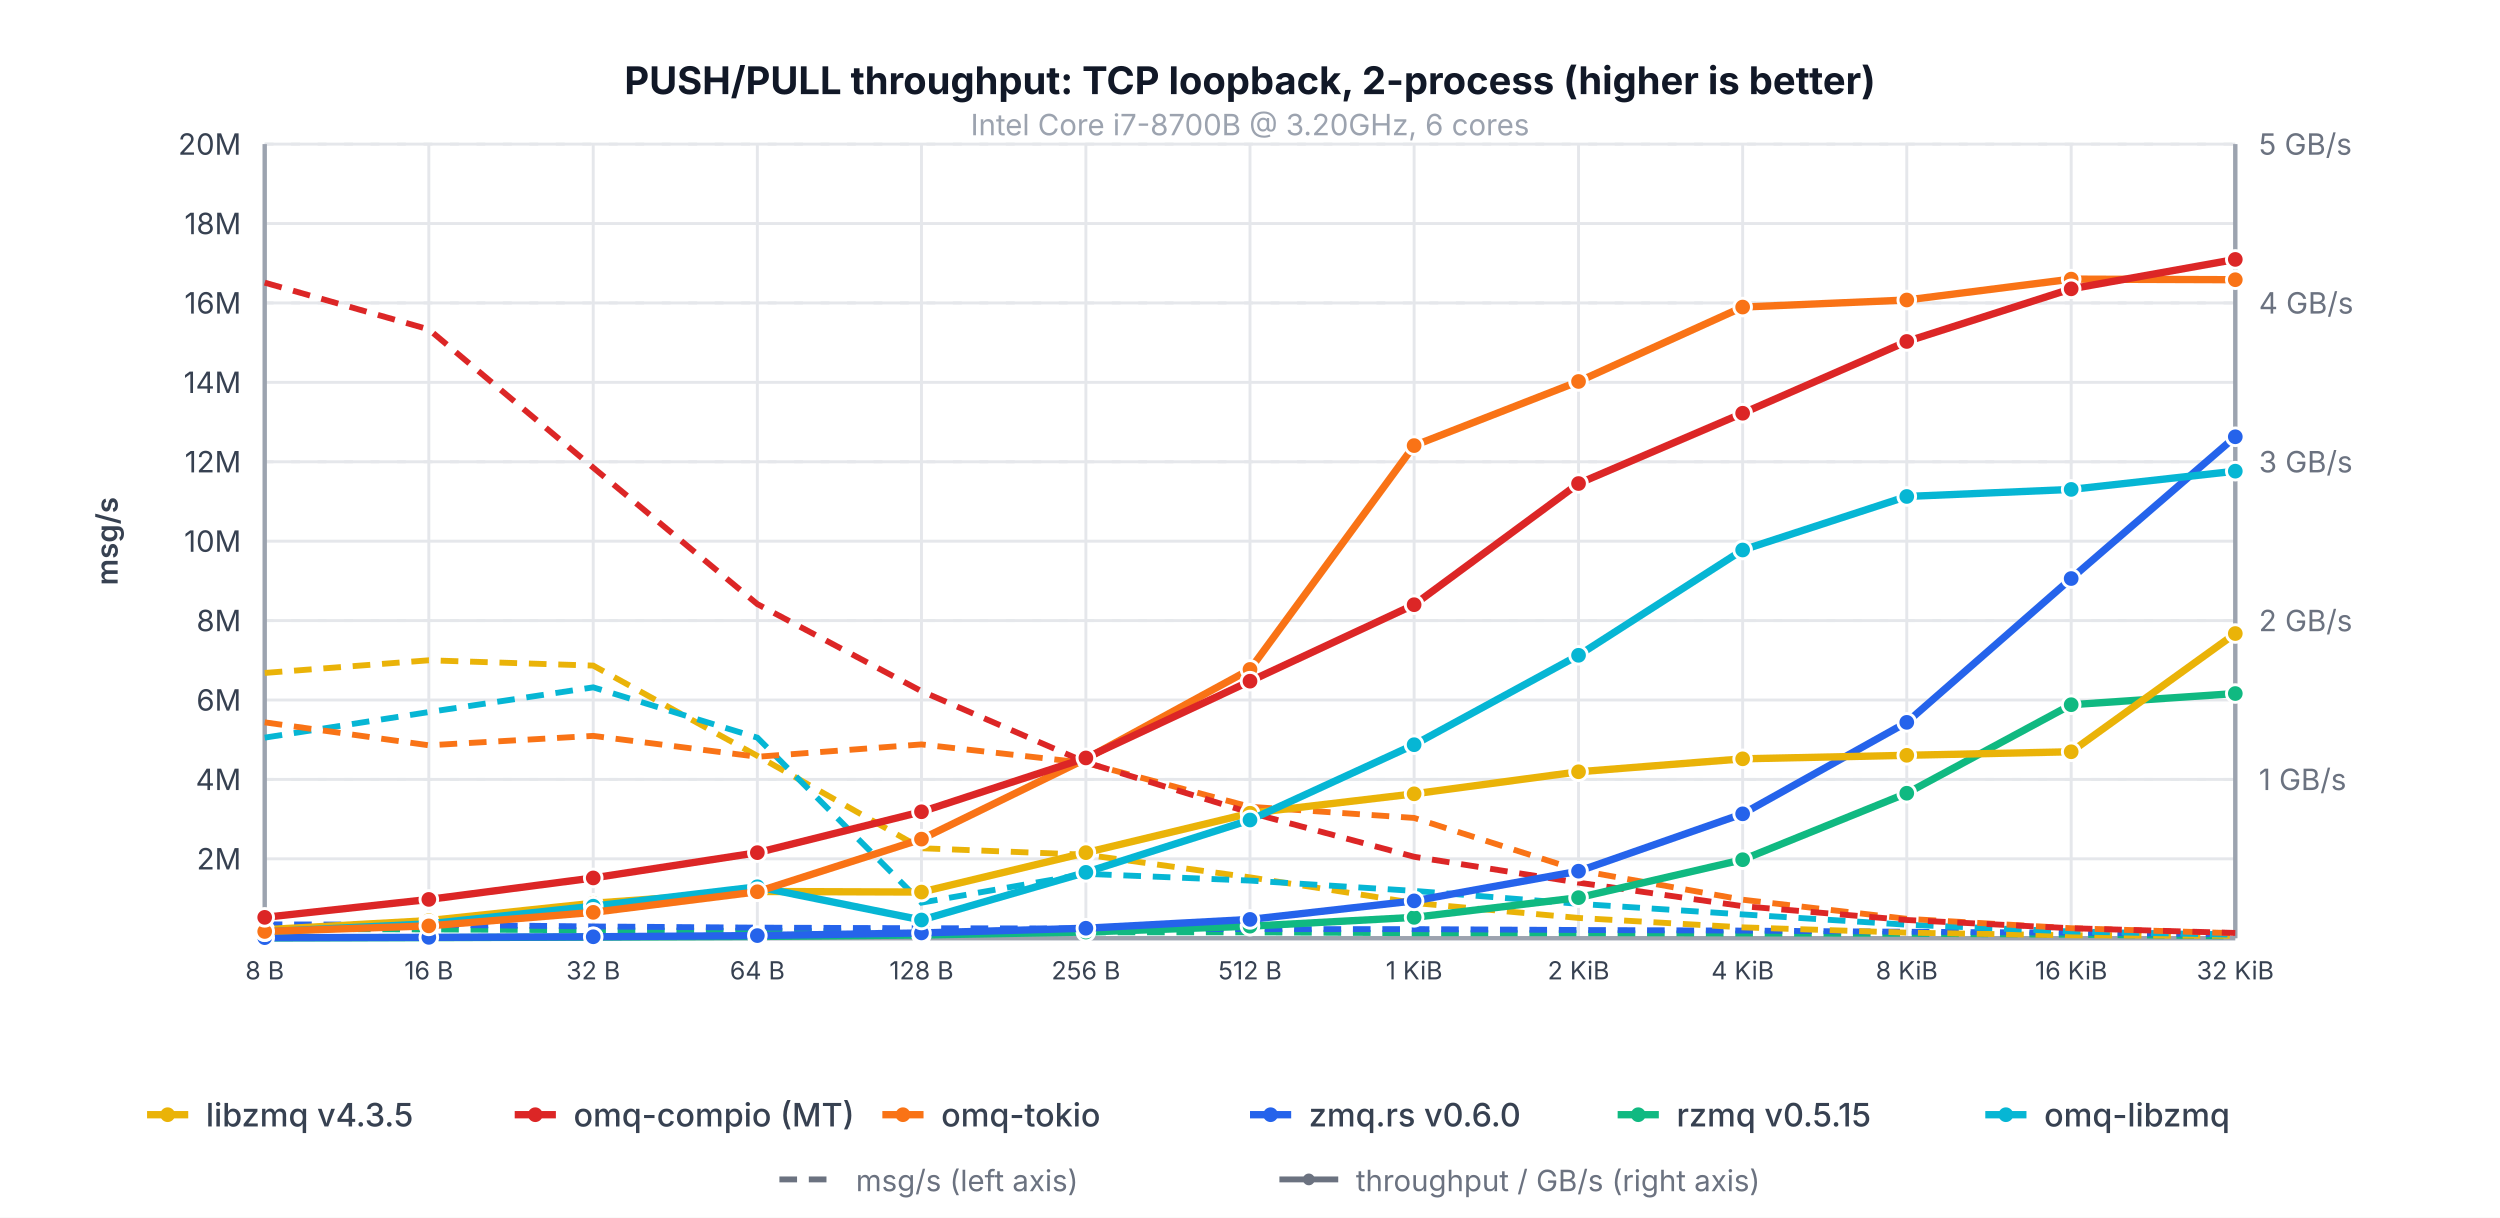
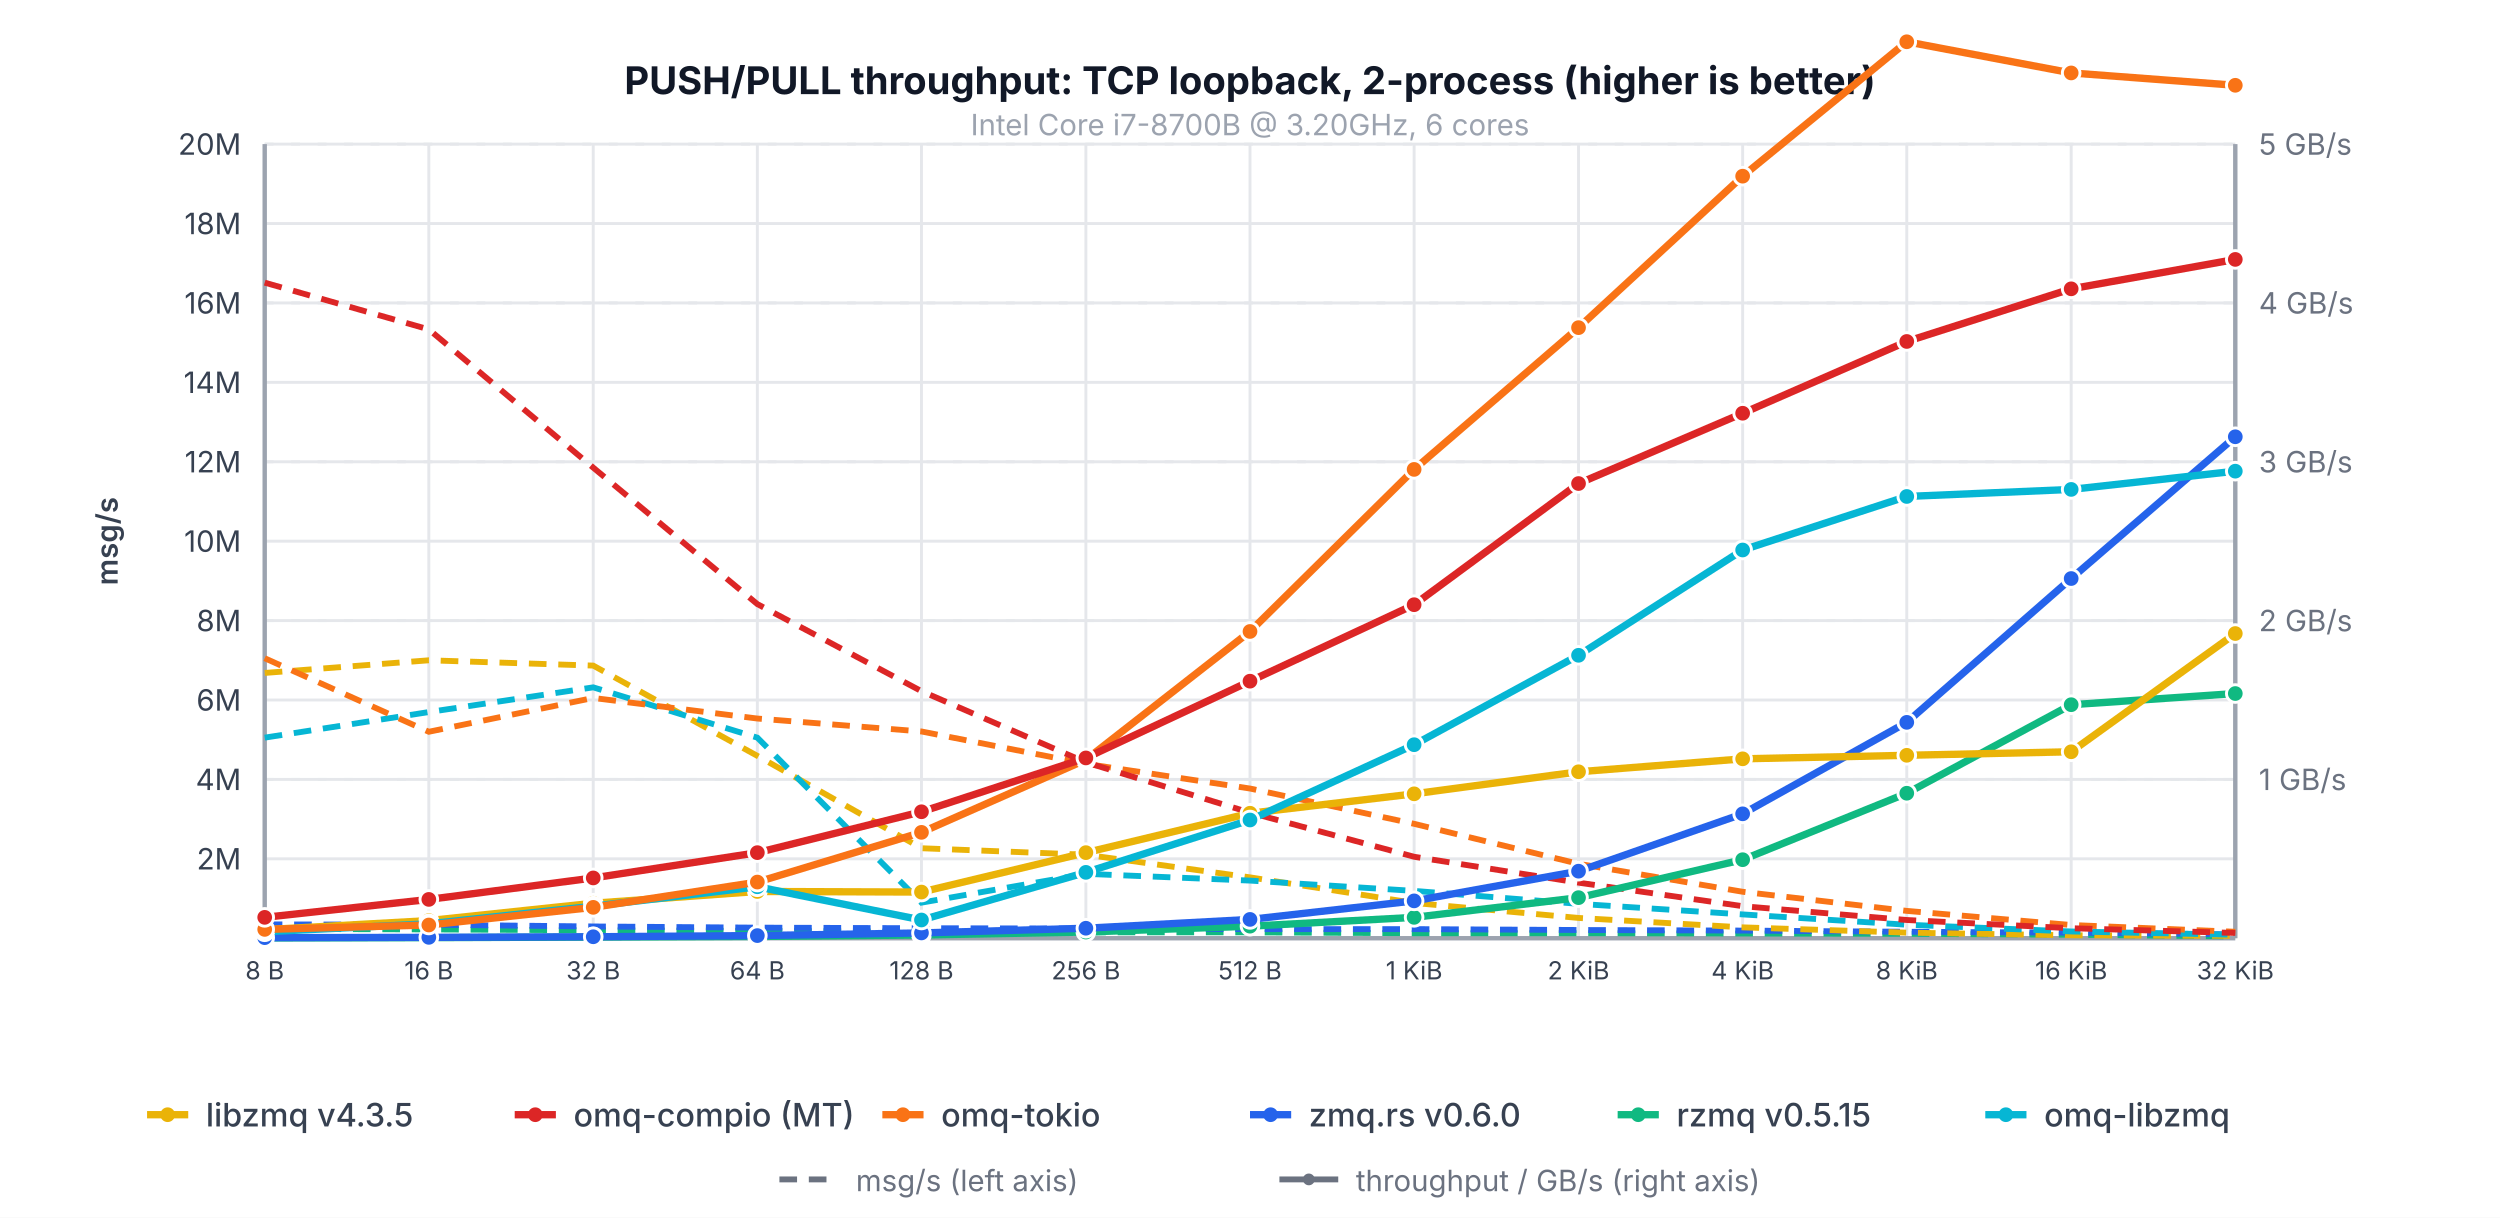
<svg xmlns="http://www.w3.org/2000/svg" viewBox="0 0 850 414" font-family="system-ui, -apple-system, sans-serif">
  <rect width="850" height="414" fill="white" />
  <text x="425.0" y="32.0" text-anchor="middle" fill="#111827" font-size="13" font-weight="700">PUSH/PULL throughput: TCP loopback, 2-process (higher is better)</text>
  <line x1="90.0" y1="292.0" x2="760.0" y2="292.0" stroke="#e5e7eb" stroke-width="1" />
  <text x="82.0" y="292.0" text-anchor="end" dominant-baseline="middle" fill="#374151" font-size="10">2M</text>
  <line x1="90.0" y1="265.0" x2="760.0" y2="265.0" stroke="#e5e7eb" stroke-width="1" />
  <text x="82.0" y="265.0" text-anchor="end" dominant-baseline="middle" fill="#374151" font-size="10">4M</text>
  <line x1="90.0" y1="238.0" x2="760.0" y2="238.0" stroke="#e5e7eb" stroke-width="1" />
  <text x="82.0" y="238.0" text-anchor="end" dominant-baseline="middle" fill="#374151" font-size="10">6M</text>
  <line x1="90.0" y1="211.0" x2="760.0" y2="211.0" stroke="#e5e7eb" stroke-width="1" />
  <text x="82.0" y="211.0" text-anchor="end" dominant-baseline="middle" fill="#374151" font-size="10">8M</text>
  <line x1="90.0" y1="184.0" x2="760.0" y2="184.0" stroke="#e5e7eb" stroke-width="1" />
  <text x="82.0" y="184.0" text-anchor="end" dominant-baseline="middle" fill="#374151" font-size="10">10M</text>
  <line x1="90.0" y1="157.0" x2="760.0" y2="157.0" stroke="#e5e7eb" stroke-width="1" />
  <text x="82.0" y="157.0" text-anchor="end" dominant-baseline="middle" fill="#374151" font-size="10">12M</text>
  <line x1="90.0" y1="130.0" x2="760.0" y2="130.0" stroke="#e5e7eb" stroke-width="1" />
  <text x="82.0" y="130.0" text-anchor="end" dominant-baseline="middle" fill="#374151" font-size="10">14M</text>
  <line x1="90.0" y1="103.0" x2="760.0" y2="103.0" stroke="#e5e7eb" stroke-width="1" />
  <text x="82.0" y="103.0" text-anchor="end" dominant-baseline="middle" fill="#374151" font-size="10">16M</text>
  <line x1="90.0" y1="76.0" x2="760.0" y2="76.0" stroke="#e5e7eb" stroke-width="1" />
  <text x="82.0" y="76.0" text-anchor="end" dominant-baseline="middle" fill="#374151" font-size="10">18M</text>
  <line x1="90.0" y1="49.0" x2="760.0" y2="49.0" stroke="#e5e7eb" stroke-width="1" />
  <text x="82.0" y="49.0" text-anchor="end" dominant-baseline="middle" fill="#374151" font-size="10">20M</text>
  <line x1="90.0" y1="265.0" x2="760.0" y2="265.0" stroke="#e5e7eb" stroke-width="1" stroke-dasharray="3,6" />
  <text x="768.0" y="265.0" text-anchor="start" dominant-baseline="middle" fill="#6b7280" font-size="10">1 GB/s</text>
  <line x1="90.0" y1="211.0" x2="760.0" y2="211.0" stroke="#e5e7eb" stroke-width="1" stroke-dasharray="3,6" />
  <text x="768.0" y="211.0" text-anchor="start" dominant-baseline="middle" fill="#6b7280" font-size="10">2 GB/s</text>
  <line x1="90.0" y1="157.0" x2="760.0" y2="157.0" stroke="#e5e7eb" stroke-width="1" stroke-dasharray="3,6" />
  <text x="768.0" y="157.0" text-anchor="start" dominant-baseline="middle" fill="#6b7280" font-size="10">3 GB/s</text>
  <line x1="90.0" y1="103.0" x2="760.0" y2="103.0" stroke="#e5e7eb" stroke-width="1" stroke-dasharray="3,6" />
  <text x="768.0" y="103.0" text-anchor="start" dominant-baseline="middle" fill="#6b7280" font-size="10">4 GB/s</text>
  <line x1="90.0" y1="49.0" x2="760.0" y2="49.0" stroke="#e5e7eb" stroke-width="1" stroke-dasharray="3,6" />
  <text x="768.0" y="49.0" text-anchor="start" dominant-baseline="middle" fill="#6b7280" font-size="10">5 GB/s</text>
  <line x1="90.0" y1="49.0" x2="90.0" y2="319.0" stroke="#e5e7eb" stroke-width="1" />
  <line x1="145.8" y1="49.0" x2="145.8" y2="319.0" stroke="#e5e7eb" stroke-width="1" />
  <line x1="201.7" y1="49.0" x2="201.7" y2="319.0" stroke="#e5e7eb" stroke-width="1" />
  <line x1="257.5" y1="49.0" x2="257.5" y2="319.0" stroke="#e5e7eb" stroke-width="1" />
  <line x1="313.3" y1="49.0" x2="313.3" y2="319.0" stroke="#e5e7eb" stroke-width="1" />
  <line x1="369.2" y1="49.0" x2="369.2" y2="319.0" stroke="#e5e7eb" stroke-width="1" />
  <line x1="425.0" y1="49.0" x2="425.0" y2="319.0" stroke="#e5e7eb" stroke-width="1" />
  <line x1="480.8" y1="49.0" x2="480.8" y2="319.0" stroke="#e5e7eb" stroke-width="1" />
  <line x1="536.7" y1="49.0" x2="536.7" y2="319.0" stroke="#e5e7eb" stroke-width="1" />
  <line x1="592.5" y1="49.0" x2="592.5" y2="319.0" stroke="#e5e7eb" stroke-width="1" />
  <line x1="648.3" y1="49.0" x2="648.3" y2="319.0" stroke="#e5e7eb" stroke-width="1" />
  <line x1="704.2" y1="49.0" x2="704.2" y2="319.0" stroke="#e5e7eb" stroke-width="1" />
  <line x1="760.0" y1="49.0" x2="760.0" y2="319.0" stroke="#e5e7eb" stroke-width="1" />
  <line x1="90.0" y1="49.0" x2="90.0" y2="319.0" stroke="#9ca3af" stroke-width="1.5" />
  <line x1="760.0" y1="49.0" x2="760.0" y2="319.0" stroke="#9ca3af" stroke-width="1.5" />
  <line x1="90.0" y1="319.0" x2="760.0" y2="319.0" stroke="#9ca3af" stroke-width="1.5" />
  <text x="40.0" y="184.0" text-anchor="middle" fill="#374151" font-size="10" font-weight="600" transform="rotate(-90,40.0,184.0)">msg/s</text>
  <polyline points="90.0,315.8 145.8,316.0 201.7,316.3 257.5,316.5 313.3,316.8 369.2,317.0 425.0,317.0 480.8,317.3 536.7,317.3 592.5,317.4 648.3,317.5 704.2,317.8 760.0,318.4" fill="none" stroke="#10b981" stroke-width="2" stroke-dasharray="6,4" />
  <polyline points="90.0,314.3 145.8,314.4 201.7,315.0 257.5,315.4 313.3,315.6 369.2,315.7 425.0,315.9 480.8,315.9 536.7,316.2 592.5,316.4 648.3,316.8 704.2,317.1 760.0,317.7" fill="none" stroke="#2563eb" stroke-width="2" stroke-dasharray="6,4" />
  <polyline points="90.0,228.8 145.8,224.5 201.7,226.3 257.5,257.0 313.3,288.4 369.2,290.6 425.0,298.3 480.8,307.0 536.7,312.1 592.5,315.3 648.3,317.1 704.2,318.0 760.0,318.2" fill="none" stroke="#eab308" stroke-width="2" stroke-dasharray="6,4" />
  <polyline points="90.0,250.8 145.8,242.1 201.7,233.7 257.5,250.8 313.3,306.9 369.2,297.1 425.0,299.4 480.8,302.9 536.7,307.3 592.5,310.9 648.3,314.4 704.2,316.7 760.0,317.8" fill="none" stroke="#06b6d4" stroke-width="2" stroke-dasharray="6,4" />
-   <polyline points="90.0,245.6 145.8,253.4 201.7,250.2 257.5,257.3 313.3,253.1 369.2,259.4 425.0,274.3 480.8,278.1 536.7,295.9 592.5,305.9 648.3,312.4 704.2,315.6 760.0,317.3" fill="none" stroke="#f97316" stroke-width="2" stroke-dasharray="6,4" />
+   <polyline points="90.0,223.8 145.8,248.8 201.7,237.3 257.5,244.3 313.3,248.7 369.2,259.7 425.0,268.1 480.8,280.1 536.7,293.7 592.5,303.2 648.3,309.7 704.2,314.5 760.0,316.8" fill="none" stroke="#f97316" stroke-width="2" stroke-dasharray="6,4" />
  <polyline points="90.0,96.1 145.8,112.0 201.7,159.0 257.5,205.4 313.3,235.0 369.2,259.2 425.0,276.3 480.8,291.3 536.7,300.1 592.5,308.1 648.3,312.8 704.2,315.6 760.0,317.2" fill="none" stroke="#dc2626" stroke-width="2" stroke-dasharray="6,4" />
  <polyline points="90.0,318.9 145.8,318.8 201.7,318.6 257.5,318.4 313.3,317.9 369.2,316.9 425.0,314.9 480.8,311.9 536.7,305.2 592.5,292.3 648.3,269.7 704.2,239.6 760.0,235.8" fill="none" stroke="#10b981" stroke-width="2.5" stroke-linecap="round" stroke-linejoin="round" />
  <circle cx="90.0" cy="318.9" r="3" fill="#10b981" stroke="white" stroke-width="1" />
  <circle cx="145.8" cy="318.8" r="3" fill="#10b981" stroke="white" stroke-width="1" />
  <circle cx="201.7" cy="318.6" r="3" fill="#10b981" stroke="white" stroke-width="1" />
  <circle cx="257.5" cy="318.4" r="3" fill="#10b981" stroke="white" stroke-width="1" />
  <circle cx="313.3" cy="317.9" r="3" fill="#10b981" stroke="white" stroke-width="1" />
  <circle cx="369.2" cy="316.9" r="3" fill="#10b981" stroke="white" stroke-width="1" />
  <circle cx="425.0" cy="314.9" r="3" fill="#10b981" stroke="white" stroke-width="1" />
  <circle cx="480.8" cy="311.9" r="3" fill="#10b981" stroke="white" stroke-width="1" />
  <circle cx="536.7" cy="305.2" r="3" fill="#10b981" stroke="white" stroke-width="1" />
  <circle cx="592.5" cy="292.3" r="3" fill="#10b981" stroke="white" stroke-width="1" />
  <circle cx="648.3" cy="269.7" r="3" fill="#10b981" stroke="white" stroke-width="1" />
  <circle cx="704.2" cy="239.6" r="3" fill="#10b981" stroke="white" stroke-width="1" />
  <circle cx="760.0" cy="235.8" r="3" fill="#10b981" stroke="white" stroke-width="1" />
  <polyline points="90.0,318.8 145.8,318.7 201.7,318.5 257.5,318.1 313.3,317.2 369.2,315.6 425.0,312.6 480.8,306.3 536.7,296.2 592.5,276.7 648.3,245.6 704.2,196.7 760.0,148.5" fill="none" stroke="#2563eb" stroke-width="2.5" stroke-linecap="round" stroke-linejoin="round" />
  <circle cx="90.0" cy="318.8" r="3" fill="#2563eb" stroke="white" stroke-width="1" />
  <circle cx="145.8" cy="318.7" r="3" fill="#2563eb" stroke="white" stroke-width="1" />
  <circle cx="201.7" cy="318.5" r="3" fill="#2563eb" stroke="white" stroke-width="1" />
  <circle cx="257.5" cy="318.1" r="3" fill="#2563eb" stroke="white" stroke-width="1" />
  <circle cx="313.3" cy="317.2" r="3" fill="#2563eb" stroke="white" stroke-width="1" />
  <circle cx="369.2" cy="315.6" r="3" fill="#2563eb" stroke="white" stroke-width="1" />
  <circle cx="425.0" cy="312.6" r="3" fill="#2563eb" stroke="white" stroke-width="1" />
  <circle cx="480.8" cy="306.3" r="3" fill="#2563eb" stroke="white" stroke-width="1" />
  <circle cx="536.7" cy="296.2" r="3" fill="#2563eb" stroke="white" stroke-width="1" />
  <circle cx="592.5" cy="276.7" r="3" fill="#2563eb" stroke="white" stroke-width="1" />
  <circle cx="648.3" cy="245.6" r="3" fill="#2563eb" stroke="white" stroke-width="1" />
  <circle cx="704.2" cy="196.7" r="3" fill="#2563eb" stroke="white" stroke-width="1" />
  <circle cx="760.0" cy="148.5" r="3" fill="#2563eb" stroke="white" stroke-width="1" />
  <polyline points="90.0,316.1 145.8,313.0 201.7,307.1 257.5,303.1 313.3,303.3 369.2,289.9 425.0,276.5 480.8,269.9 536.7,262.4 592.5,258.0 648.3,256.8 704.2,255.6 760.0,215.4" fill="none" stroke="#eab308" stroke-width="2.5" stroke-linecap="round" stroke-linejoin="round" />
  <circle cx="90.0" cy="316.1" r="3" fill="#eab308" stroke="white" stroke-width="1" />
  <circle cx="145.8" cy="313.0" r="3" fill="#eab308" stroke="white" stroke-width="1" />
  <circle cx="201.7" cy="307.1" r="3" fill="#eab308" stroke="white" stroke-width="1" />
  <circle cx="257.5" cy="303.1" r="3" fill="#eab308" stroke="white" stroke-width="1" />
  <circle cx="313.3" cy="303.3" r="3" fill="#eab308" stroke="white" stroke-width="1" />
  <circle cx="369.2" cy="289.9" r="3" fill="#eab308" stroke="white" stroke-width="1" />
  <circle cx="425.0" cy="276.5" r="3" fill="#eab308" stroke="white" stroke-width="1" />
  <circle cx="480.8" cy="269.9" r="3" fill="#eab308" stroke="white" stroke-width="1" />
  <circle cx="536.7" cy="262.4" r="3" fill="#eab308" stroke="white" stroke-width="1" />
  <circle cx="592.5" cy="258.0" r="3" fill="#eab308" stroke="white" stroke-width="1" />
  <circle cx="648.3" cy="256.8" r="3" fill="#eab308" stroke="white" stroke-width="1" />
  <circle cx="704.2" cy="255.6" r="3" fill="#eab308" stroke="white" stroke-width="1" />
  <circle cx="760.0" cy="215.4" r="3" fill="#eab308" stroke="white" stroke-width="1" />
  <polyline points="90.0,316.8 145.8,314.1 201.7,308.1 257.5,301.5 313.3,312.8 369.2,296.6 425.0,278.8 480.8,253.2 536.7,222.8 592.5,187.0 648.3,168.8 704.2,166.4 760.0,160.2" fill="none" stroke="#06b6d4" stroke-width="2.5" stroke-linecap="round" stroke-linejoin="round" />
  <circle cx="90.0" cy="316.8" r="3" fill="#06b6d4" stroke="white" stroke-width="1" />
  <circle cx="145.8" cy="314.1" r="3" fill="#06b6d4" stroke="white" stroke-width="1" />
  <circle cx="201.7" cy="308.1" r="3" fill="#06b6d4" stroke="white" stroke-width="1" />
  <circle cx="257.5" cy="301.5" r="3" fill="#06b6d4" stroke="white" stroke-width="1" />
  <circle cx="313.3" cy="312.8" r="3" fill="#06b6d4" stroke="white" stroke-width="1" />
  <circle cx="369.2" cy="296.6" r="3" fill="#06b6d4" stroke="white" stroke-width="1" />
  <circle cx="425.0" cy="278.8" r="3" fill="#06b6d4" stroke="white" stroke-width="1" />
  <circle cx="480.8" cy="253.2" r="3" fill="#06b6d4" stroke="white" stroke-width="1" />
  <circle cx="536.7" cy="222.8" r="3" fill="#06b6d4" stroke="white" stroke-width="1" />
  <circle cx="592.5" cy="187.0" r="3" fill="#06b6d4" stroke="white" stroke-width="1" />
  <circle cx="648.3" cy="168.8" r="3" fill="#06b6d4" stroke="white" stroke-width="1" />
  <circle cx="704.2" cy="166.4" r="3" fill="#06b6d4" stroke="white" stroke-width="1" />
  <circle cx="760.0" cy="160.2" r="3" fill="#06b6d4" stroke="white" stroke-width="1" />
-   <polyline points="90.0,316.7 145.8,314.8 201.7,310.2 257.5,303.2 313.3,285.3 369.2,258.0 425.0,227.6 480.8,151.5 536.7,129.7 592.5,104.4 648.3,102.0 704.2,94.9 760.0,95.1" fill="none" stroke="#f97316" stroke-width="2.5" stroke-linecap="round" stroke-linejoin="round" />
-   <circle cx="90.0" cy="316.7" r="3" fill="#f97316" stroke="white" stroke-width="1" />
-   <circle cx="145.8" cy="314.8" r="3" fill="#f97316" stroke="white" stroke-width="1" />
-   <circle cx="201.7" cy="310.2" r="3" fill="#f97316" stroke="white" stroke-width="1" />
-   <circle cx="257.5" cy="303.2" r="3" fill="#f97316" stroke="white" stroke-width="1" />
-   <circle cx="313.3" cy="285.3" r="3" fill="#f97316" stroke="white" stroke-width="1" />
-   <circle cx="369.2" cy="258.0" r="3" fill="#f97316" stroke="white" stroke-width="1" />
-   <circle cx="425.0" cy="227.6" r="3" fill="#f97316" stroke="white" stroke-width="1" />
-   <circle cx="480.8" cy="151.5" r="3" fill="#f97316" stroke="white" stroke-width="1" />
-   <circle cx="536.7" cy="129.7" r="3" fill="#f97316" stroke="white" stroke-width="1" />
-   <circle cx="592.5" cy="104.4" r="3" fill="#f97316" stroke="white" stroke-width="1" />
-   <circle cx="648.3" cy="102.0" r="3" fill="#f97316" stroke="white" stroke-width="1" />
-   <circle cx="704.2" cy="94.9" r="3" fill="#f97316" stroke="white" stroke-width="1" />
-   <circle cx="760.0" cy="95.1" r="3" fill="#f97316" stroke="white" stroke-width="1" />
+   <polyline points="90.0,316.0 145.8,314.5 201.7,308.5 257.5,299.9 313.3,283.0 369.2,258.3 425.0,214.7 480.8,159.6 536.7,111.4 592.5,59.9 648.3,14.2 704.2,24.8 760.0,29.0" fill="none" stroke="#f97316" stroke-width="2.5" stroke-linecap="round" stroke-linejoin="round" />
+   <circle cx="90.0" cy="316.0" r="3" fill="#f97316" stroke="white" stroke-width="1" />
+   <circle cx="145.8" cy="314.5" r="3" fill="#f97316" stroke="white" stroke-width="1" />
+   <circle cx="201.7" cy="308.5" r="3" fill="#f97316" stroke="white" stroke-width="1" />
+   <circle cx="257.5" cy="299.9" r="3" fill="#f97316" stroke="white" stroke-width="1" />
+   <circle cx="313.3" cy="283.0" r="3" fill="#f97316" stroke="white" stroke-width="1" />
+   <circle cx="369.2" cy="258.3" r="3" fill="#f97316" stroke="white" stroke-width="1" />
+   <circle cx="425.0" cy="214.7" r="3" fill="#f97316" stroke="white" stroke-width="1" />
+   <circle cx="480.8" cy="159.6" r="3" fill="#f97316" stroke="white" stroke-width="1" />
+   <circle cx="536.7" cy="111.4" r="3" fill="#f97316" stroke="white" stroke-width="1" />
+   <circle cx="592.5" cy="59.9" r="3" fill="#f97316" stroke="white" stroke-width="1" />
+   <circle cx="648.3" cy="14.2" r="3" fill="#f97316" stroke="white" stroke-width="1" />
+   <circle cx="704.2" cy="24.8" r="3" fill="#f97316" stroke="white" stroke-width="1" />
+   <circle cx="760.0" cy="29.0" r="3" fill="#f97316" stroke="white" stroke-width="1" />
  <polyline points="90.0,311.9 145.8,305.8 201.7,298.5 257.5,289.9 313.3,276.0 369.2,257.7 425.0,231.6 480.8,205.6 536.7,164.4 592.5,140.5 648.3,116.1 704.2,98.2 760.0,88.2" fill="none" stroke="#dc2626" stroke-width="2.5" stroke-linecap="round" stroke-linejoin="round" />
  <circle cx="90.0" cy="311.9" r="3" fill="#dc2626" stroke="white" stroke-width="1" />
  <circle cx="145.8" cy="305.8" r="3" fill="#dc2626" stroke="white" stroke-width="1" />
  <circle cx="201.7" cy="298.5" r="3" fill="#dc2626" stroke="white" stroke-width="1" />
  <circle cx="257.5" cy="289.9" r="3" fill="#dc2626" stroke="white" stroke-width="1" />
  <circle cx="313.3" cy="276.0" r="3" fill="#dc2626" stroke="white" stroke-width="1" />
  <circle cx="369.2" cy="257.7" r="3" fill="#dc2626" stroke="white" stroke-width="1" />
  <circle cx="425.0" cy="231.6" r="3" fill="#dc2626" stroke="white" stroke-width="1" />
  <circle cx="480.8" cy="205.6" r="3" fill="#dc2626" stroke="white" stroke-width="1" />
  <circle cx="536.7" cy="164.4" r="3" fill="#dc2626" stroke="white" stroke-width="1" />
  <circle cx="592.5" cy="140.5" r="3" fill="#dc2626" stroke="white" stroke-width="1" />
  <circle cx="648.3" cy="116.1" r="3" fill="#dc2626" stroke="white" stroke-width="1" />
  <circle cx="704.2" cy="98.2" r="3" fill="#dc2626" stroke="white" stroke-width="1" />
  <circle cx="760.0" cy="88.2" r="3" fill="#dc2626" stroke="white" stroke-width="1" />
  <text x="90.0" y="333.0" text-anchor="middle" fill="#374151" font-size="8.5">8 B</text>
  <text x="145.8" y="333.0" text-anchor="middle" fill="#374151" font-size="8.5">16 B</text>
  <text x="201.7" y="333.0" text-anchor="middle" fill="#374151" font-size="8.5">32 B</text>
  <text x="257.5" y="333.0" text-anchor="middle" fill="#374151" font-size="8.5">64 B</text>
  <text x="313.3" y="333.0" text-anchor="middle" fill="#374151" font-size="8.5">128 B</text>
  <text x="369.2" y="333.0" text-anchor="middle" fill="#374151" font-size="8.5">256 B</text>
  <text x="425.0" y="333.0" text-anchor="middle" fill="#374151" font-size="8.5">512 B</text>
  <text x="480.8" y="333.0" text-anchor="middle" fill="#374151" font-size="8.5">1 KiB</text>
  <text x="536.7" y="333.0" text-anchor="middle" fill="#374151" font-size="8.5">2 KiB</text>
  <text x="592.5" y="333.0" text-anchor="middle" fill="#374151" font-size="8.5">4 KiB</text>
  <text x="648.3" y="333.0" text-anchor="middle" fill="#374151" font-size="8.5">8 KiB</text>
  <text x="704.2" y="333.0" text-anchor="middle" fill="#374151" font-size="8.5">16 KiB</text>
  <text x="760.0" y="333.0" text-anchor="middle" fill="#374151" font-size="8.5">32 KiB</text>
  <text x="425.0" y="46" text-anchor="middle" fill="#9ca3af" font-size="10">Intel Core i7-8700B @ 3.20GHz, 6 cores</text>
  <line x1="50" y1="379" x2="64" y2="379" stroke="#eab308" stroke-width="2.5" />
  <circle cx="57" cy="379" r="2.5" fill="#eab308" />
  <text x="70" y="383" fill="#374151" font-size="11" font-weight="500">libzmq v4.3.5</text>
  <line x1="175" y1="379" x2="189" y2="379" stroke="#dc2626" stroke-width="2.5" />
  <circle cx="182" cy="379" r="2.5" fill="#dc2626" />
  <text x="195" y="383" fill="#374151" font-size="11" font-weight="500">omq-compio (MT)</text>
  <line x1="300" y1="379" x2="314" y2="379" stroke="#f97316" stroke-width="2.5" />
  <circle cx="307" cy="379" r="2.5" fill="#f97316" />
  <text x="320" y="383" fill="#374151" font-size="11" font-weight="500">omq-tokio</text>
  <line x1="425" y1="379" x2="439" y2="379" stroke="#2563eb" stroke-width="2.5" />
  <circle cx="432" cy="379" r="2.5" fill="#2563eb" />
  <text x="445" y="383" fill="#374151" font-size="11" font-weight="500">zmq.rs v0.6.0</text>
  <line x1="550" y1="379" x2="564" y2="379" stroke="#10b981" stroke-width="2.5" />
  <circle cx="557" cy="379" r="2.5" fill="#10b981" />
  <text x="570" y="383" fill="#374151" font-size="11" font-weight="500">rzmq v0.5.15</text>
  <line x1="675" y1="379" x2="689" y2="379" stroke="#06b6d4" stroke-width="2.5" />
  <circle cx="682" cy="379" r="2.5" fill="#06b6d4" />
  <text x="695" y="383" fill="#374151" font-size="11" font-weight="500">omq-libzmq</text>
  <line x1="265" y1="401" x2="285" y2="401" stroke="#6b7280" stroke-width="2" stroke-dasharray="6,4" />
  <text x="291" y="405" fill="#6b7280" font-size="10">msg/s (left axis)</text>
  <line x1="435" y1="401" x2="455" y2="401" stroke="#6b7280" stroke-width="2" />
  <circle cx="445" cy="401" r="2" fill="#6b7280" />
  <text x="461" y="405" fill="#6b7280" font-size="10">throughput / GB/s (right axis)</text>
</svg>
